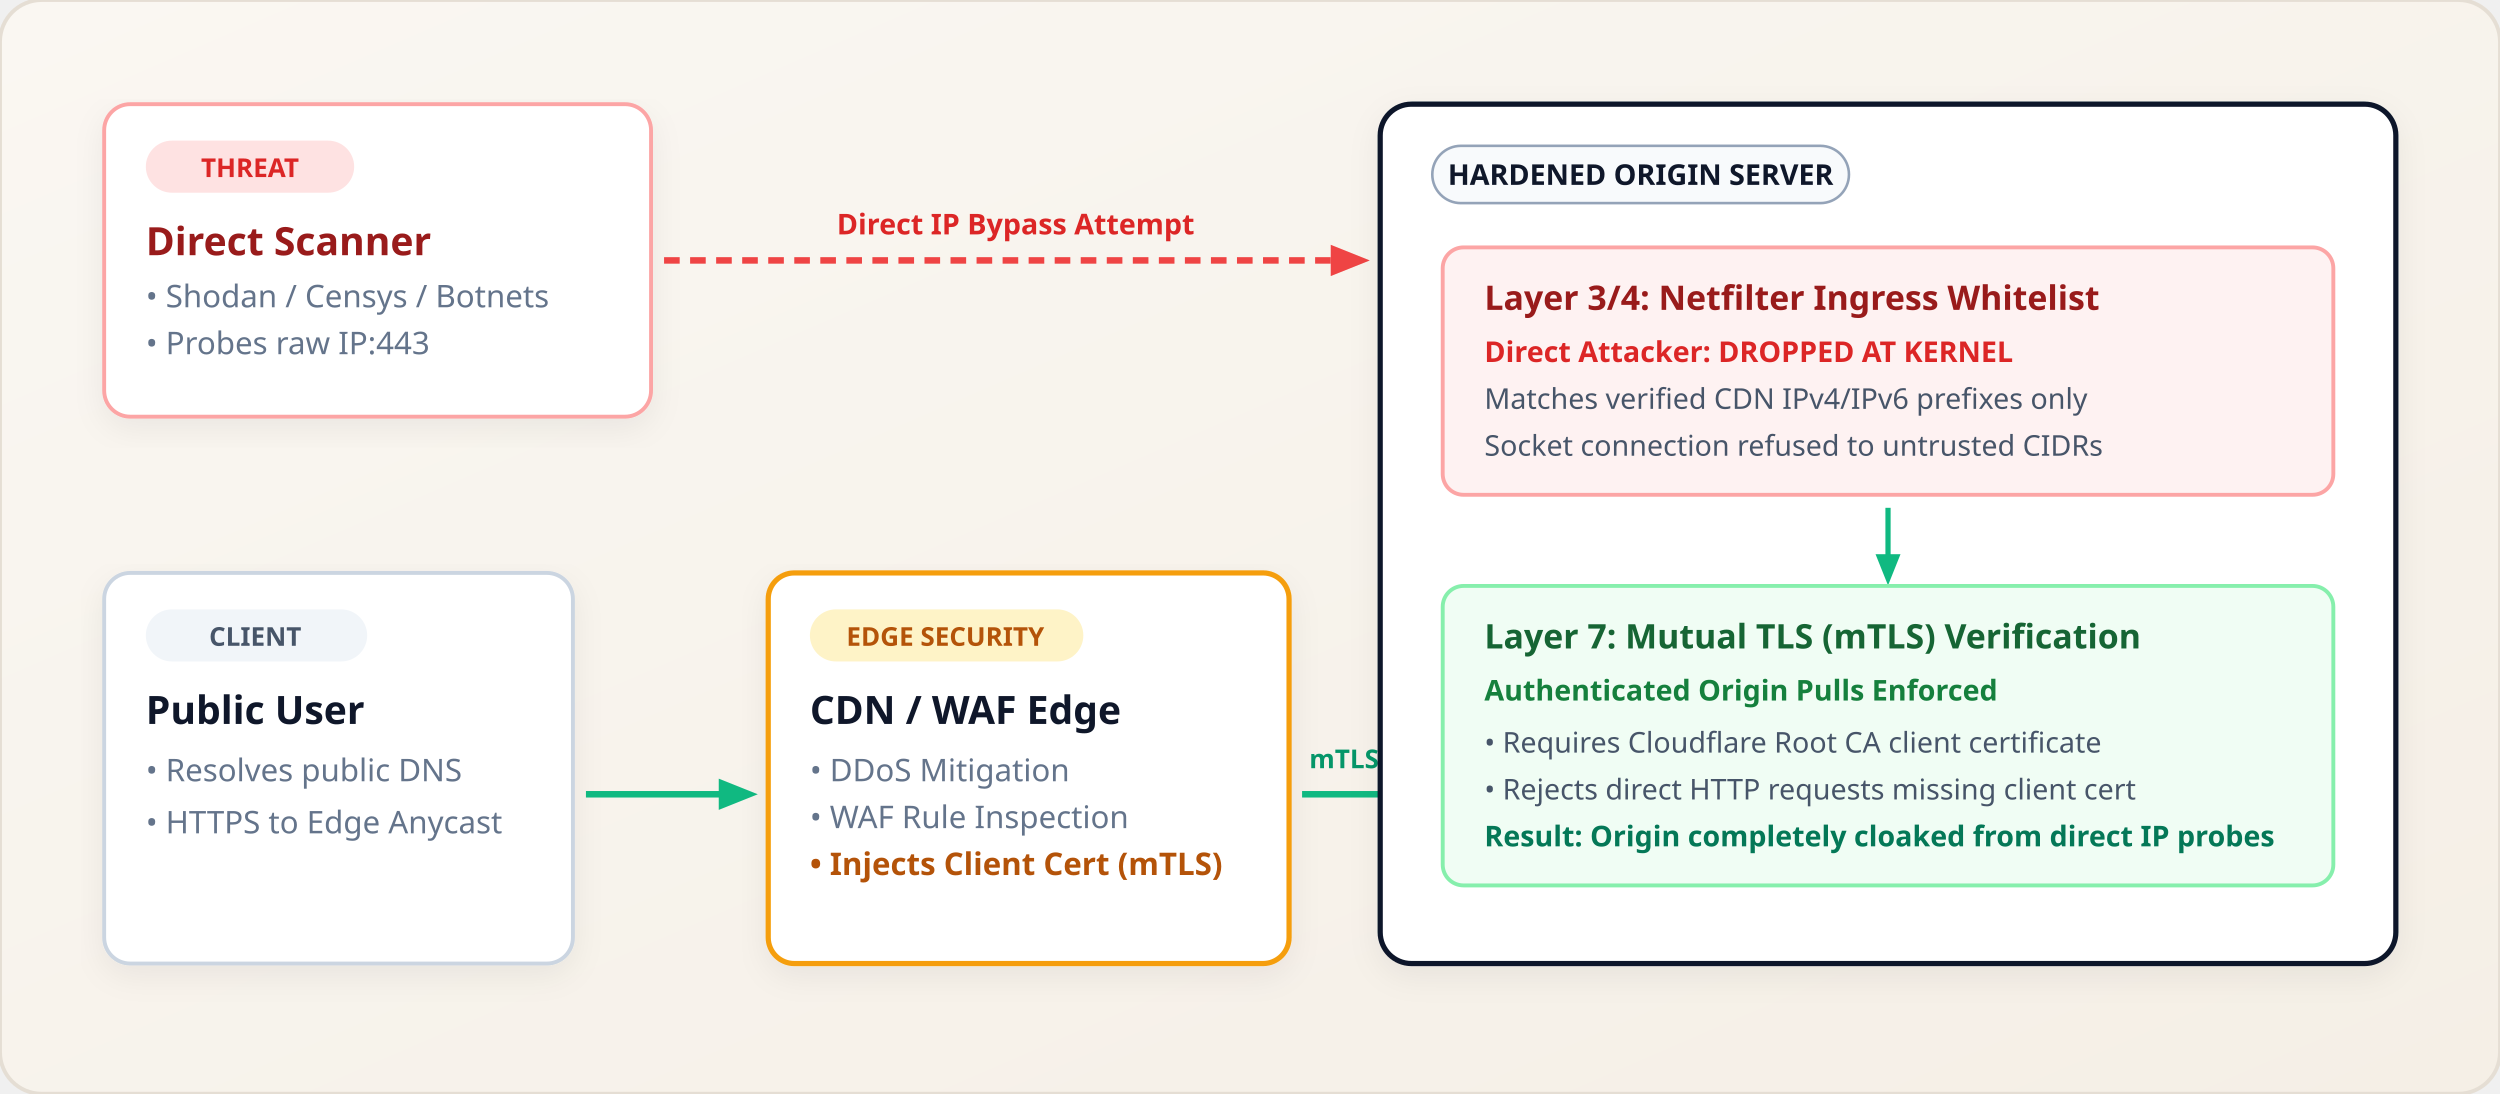
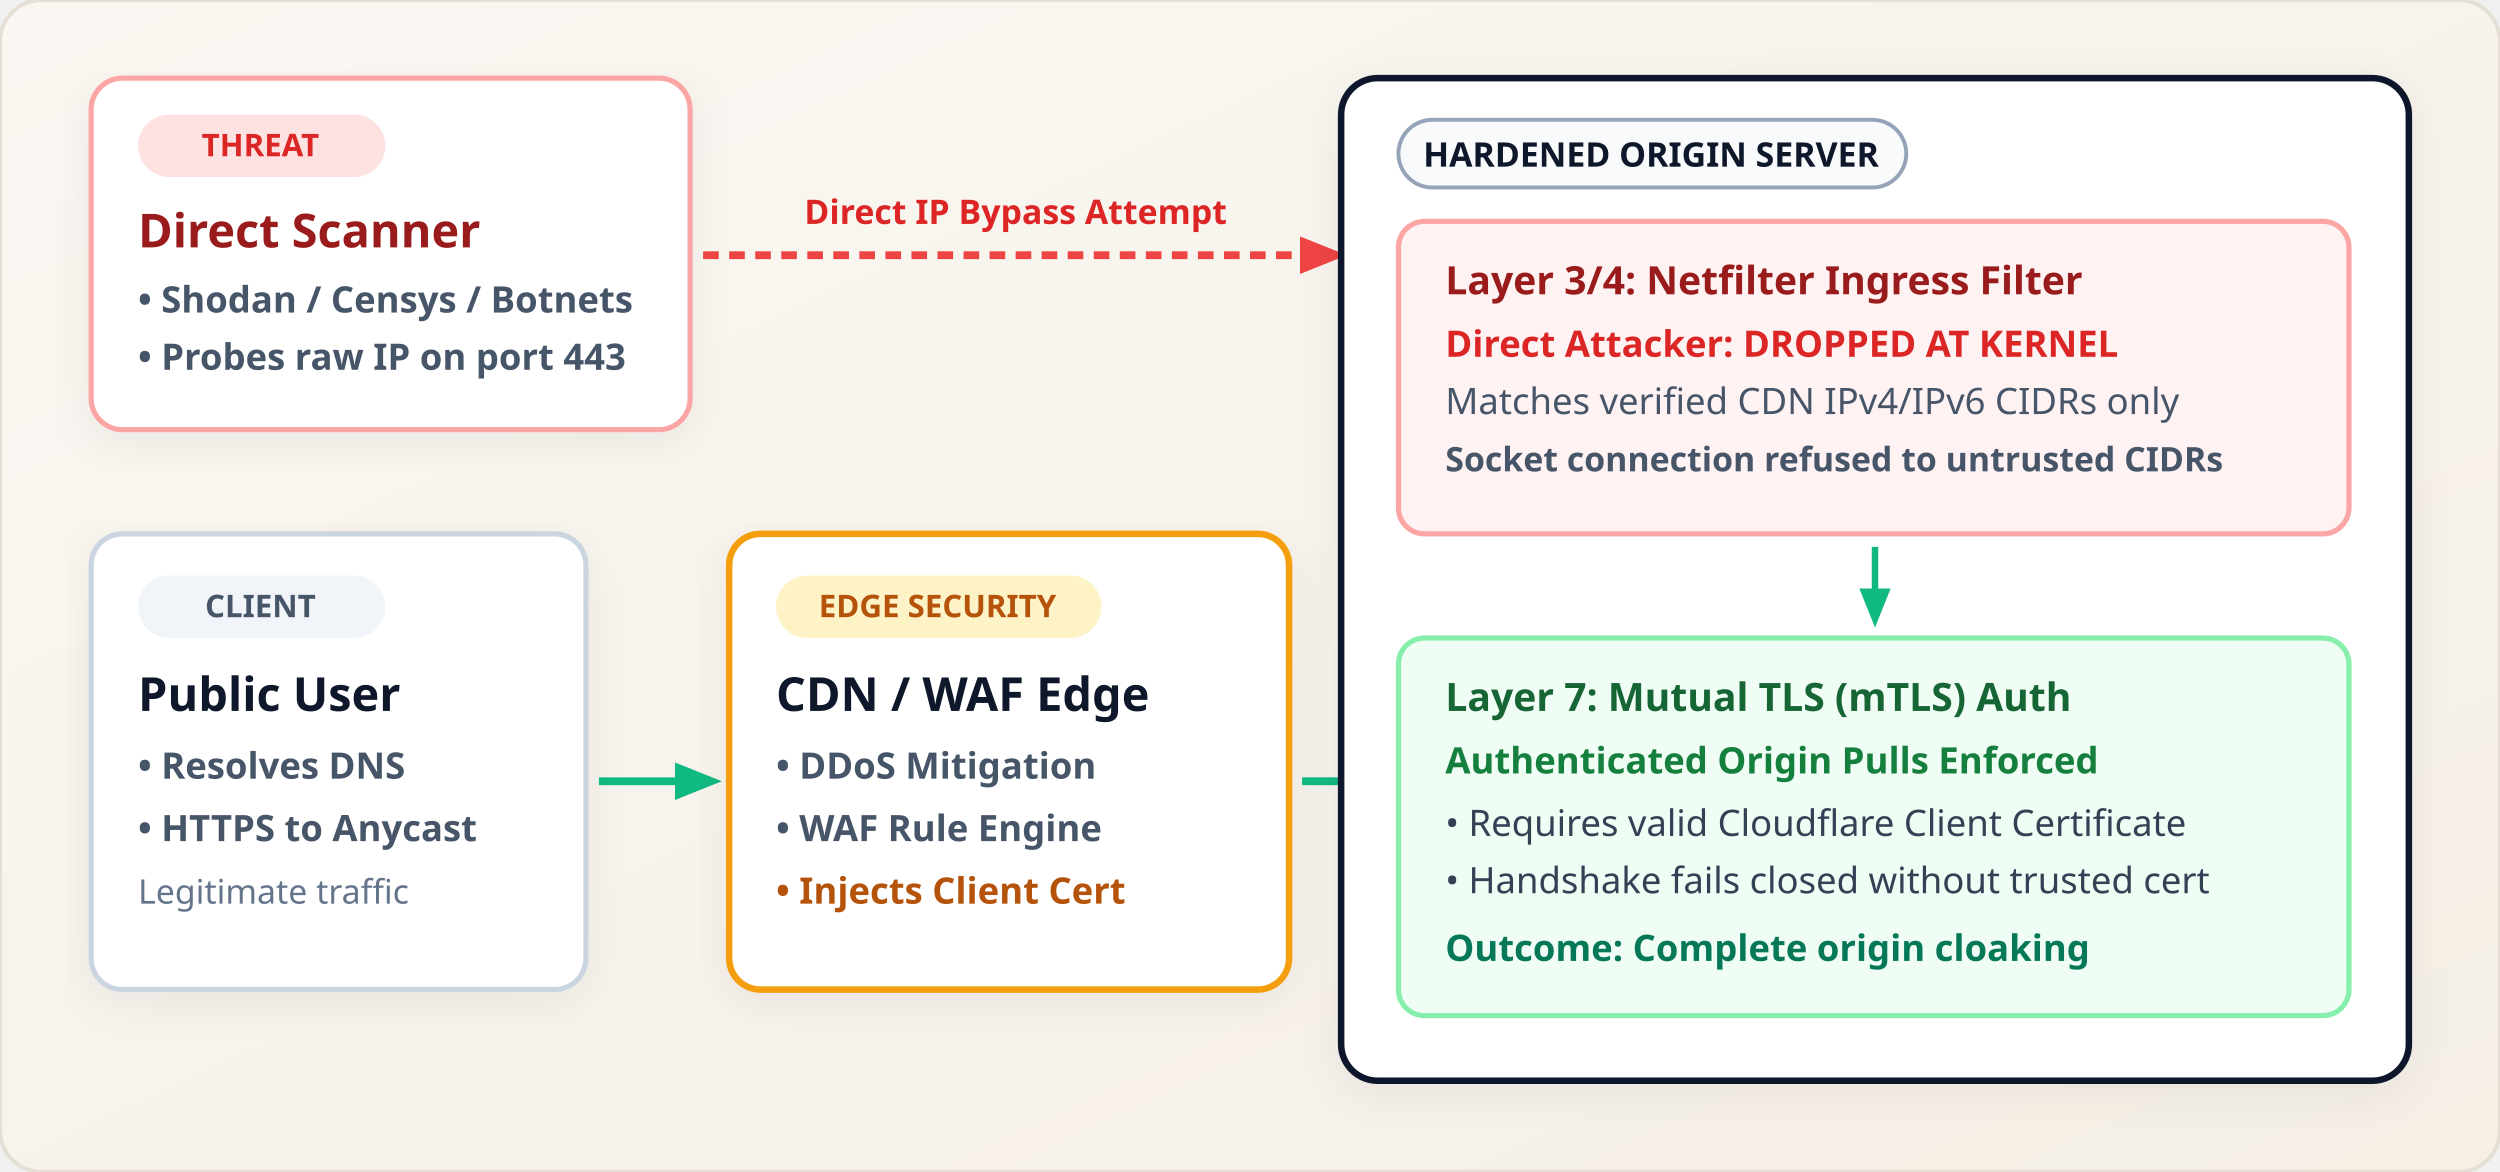
- <svg xmlns="http://www.w3.org/2000/svg" viewBox="0 0 960 420" width="100%" height="auto">
+ <svg xmlns="http://www.w3.org/2000/svg" viewBox="0 0 960 450" width="100%" height="auto">
  <defs>
    <linearGradient id="ztGrad" x1="0%" y1="0%" x2="100%" y2="100%">
      <stop offset="0%" stop-color="#FAF7F2" />
      <stop offset="100%" stop-color="#F5EFE6" />
    </linearGradient>
    <filter id="ztShadow" x="-5%" y="-5%" width="115%" height="115%">
-       <feDropShadow dx="0" dy="4" stdDeviation="6" flood-color="#0f172a" flood-opacity="0.06" />
+       <feDropShadow dx="0" dy="4" stdDeviation="8" flood-color="#0f172a" flood-opacity="0.06" />
    </filter>
    <marker id="zArrowRed" viewBox="0 0 10 10" refX="6" refY="5" markerWidth="6" markerHeight="6" orient="auto-start-reverse">
      <path d="M 0 1 L 10 5 L 0 9 z" fill="#ef4444" />
    </marker>
    <marker id="zArrowGreen" viewBox="0 0 10 10" refX="6" refY="5" markerWidth="6" markerHeight="6" orient="auto-start-reverse">
      <path d="M 0 1 L 10 5 L 0 9 z" fill="#10b981" />
    </marker>
  </defs>
-   <rect width="960" height="420" rx="16" fill="url(#ztGrad)" stroke="#e5ded4" stroke-width="1.5" />
-   <g transform="translate(40, 40)">
-     <rect width="210" height="120" rx="10" fill="#FFFFFF" stroke="#fca5a5" stroke-width="1.5" filter="url(#ztShadow)" />
-     <rect x="16" y="14" width="80" height="20" rx="10" fill="#fee2e2" />
-     <text x="56" y="28" text-anchor="middle" font-family="system-ui, sans-serif" font-size="10" font-weight="700" fill="#dc2626">THREAT</text>
-     <text x="16" y="58" font-family="system-ui, sans-serif" font-size="15" font-weight="800" fill="#991b1b">Direct Scanner</text>
-     <text x="16" y="78" font-family="system-ui, sans-serif" font-size="12" font-weight="500" fill="#64748b">• Shodan / Censys / Botnets</text>
-     <text x="16" y="96" font-family="system-ui, sans-serif" font-size="12" font-weight="500" fill="#64748b">• Probes raw IP:443</text>
-     <path d="M 215 60 L 480 60" fill="none" stroke="#ef4444" stroke-width="2.5" stroke-dasharray="6,4" marker-end="url(#zArrowRed)" />
-     <text x="350" y="50" text-anchor="middle" font-family="system-ui, sans-serif" font-size="11" font-weight="700" fill="#dc2626">Direct IP Bypass Attempt</text>
+   <rect width="960" height="450" rx="16" fill="url(#ztGrad)" stroke="#e5ded4" stroke-width="1.5" />
+   <g transform="translate(35, 30)">
+     <rect width="230" height="135" rx="12" fill="#FFFFFF" stroke="#fca5a5" stroke-width="2" filter="url(#ztShadow)" />
+     <rect x="18" y="14" width="95" height="24" rx="12" fill="#fee2e2" />
+     <text x="65" y="30" text-anchor="middle" font-family="system-ui, sans-serif" font-size="12" font-weight="800" fill="#dc2626">THREAT</text>
+     <text x="18" y="65" font-family="system-ui, sans-serif" font-size="18" font-weight="900" fill="#991b1b">Direct Scanner</text>
+     <text x="18" y="90" font-family="system-ui, sans-serif" font-size="14" font-weight="600" fill="#475569">• Shodan / Censys / Botnets</text>
+     <text x="18" y="112" font-family="system-ui, sans-serif" font-size="14" font-weight="600" fill="#475569">• Probes raw IP on port 443</text>
+     <path d="M 235 68 L 475 68" fill="none" stroke="#ef4444" stroke-width="3" stroke-dasharray="6,4" marker-end="url(#zArrowRed)" />
+     <text x="355" y="56" text-anchor="middle" font-family="system-ui, sans-serif" font-size="13" font-weight="800" fill="#dc2626">Direct IP Bypass Attempt</text>
  </g>
-   <g transform="translate(40, 220)">
-     <rect width="180" height="150" rx="10" fill="#FFFFFF" stroke="#cbd5e1" stroke-width="1.5" filter="url(#ztShadow)" />
-     <rect x="16" y="14" width="85" height="20" rx="10" fill="#f1f5f9" />
-     <text x="58" y="28" text-anchor="middle" font-family="system-ui, sans-serif" font-size="10" font-weight="700" fill="#475569">CLIENT</text>
-     <text x="16" y="58" font-family="system-ui, sans-serif" font-size="15" font-weight="800" fill="#0f172a">Public User</text>
-     <text x="16" y="80" font-family="system-ui, sans-serif" font-size="12" font-weight="500" fill="#64748b">• Resolves public DNS</text>
-     <text x="16" y="100" font-family="system-ui, sans-serif" font-size="12" font-weight="500" fill="#64748b">• HTTPS to Edge Anycast</text>
-     <path d="M 185 85 L 245 85" fill="none" stroke="#10b981" stroke-width="2.5" marker-end="url(#zArrowGreen)" />
-     <g transform="translate(255, 0)">
-       <rect width="200" height="150" rx="10" fill="#FFFFFF" stroke="#f59e0b" stroke-width="2" filter="url(#ztShadow)" />
-       <rect x="16" y="14" width="105" height="20" rx="10" fill="#fef3c7" />
-       <text x="68" y="28" text-anchor="middle" font-family="system-ui, sans-serif" font-size="10" font-weight="700" fill="#b45309">EDGE SECURITY</text>
-       <text x="16" y="58" font-family="system-ui, sans-serif" font-size="15" font-weight="800" fill="#0f172a">CDN / WAF Edge</text>
-       <text x="16" y="80" font-family="system-ui, sans-serif" font-size="12" font-weight="500" fill="#64748b">• DDoS Mitigation</text>
-       <text x="16" y="98" font-family="system-ui, sans-serif" font-size="12" font-weight="500" fill="#64748b">• WAF Rule Inspection</text>
-       <text x="16" y="116" font-family="system-ui, sans-serif" font-size="12" font-weight="700" fill="#b45309">• Injects Client Cert (mTLS)</text>
+   <g transform="translate(35, 205)">
+     <rect width="190" height="175" rx="12" fill="#FFFFFF" stroke="#cbd5e1" stroke-width="2" filter="url(#ztShadow)" />
+     <rect x="18" y="16" width="95" height="24" rx="12" fill="#f1f5f9" />
+     <text x="65" y="32" text-anchor="middle" font-family="system-ui, sans-serif" font-size="12" font-weight="800" fill="#475569">CLIENT</text>
+     <text x="18" y="68" font-family="system-ui, sans-serif" font-size="18" font-weight="900" fill="#0f172a">Public User</text>
+     <text x="18" y="94" font-family="system-ui, sans-serif" font-size="14" font-weight="600" fill="#475569">• Resolves DNS</text>
+     <text x="18" y="118" font-family="system-ui, sans-serif" font-size="14" font-weight="600" fill="#475569">• HTTPS to Anycast</text>
+     <text x="18" y="142" font-family="system-ui, sans-serif" font-size="13" font-weight="500" fill="#64748b">Legitimate traffic</text>
+     <path d="M 195 95 L 235 95" fill="none" stroke="#10b981" stroke-width="3" marker-end="url(#zArrowGreen)" />
+     <g transform="translate(245, 0)">
+       <rect width="215" height="175" rx="12" fill="#FFFFFF" stroke="#f59e0b" stroke-width="2.5" filter="url(#ztShadow)" />
+       <rect x="18" y="16" width="125" height="24" rx="12" fill="#fef3c7" />
+       <text x="80" y="32" text-anchor="middle" font-family="system-ui, sans-serif" font-size="12" font-weight="800" fill="#b45309">EDGE SECURITY</text>
+       <text x="18" y="68" font-family="system-ui, sans-serif" font-size="18" font-weight="900" fill="#0f172a">CDN / WAF Edge</text>
+       <text x="18" y="94" font-family="system-ui, sans-serif" font-size="14" font-weight="600" fill="#475569">• DDoS Mitigation</text>
+       <text x="18" y="118" font-family="system-ui, sans-serif" font-size="14" font-weight="600" fill="#475569">• WAF Rule Engine</text>
+       <text x="18" y="142" font-family="system-ui, sans-serif" font-size="14" font-weight="800" fill="#b45309">• Injects Client Cert</text>
    </g>
-     <path d="M 460 85 L 520 85" fill="none" stroke="#10b981" stroke-width="2.5" marker-end="url(#zArrowGreen)" />
-     <text x="490" y="75" text-anchor="middle" font-family="system-ui, sans-serif" font-size="10" font-weight="700" fill="#059669">mTLS PULL</text>
+     <path d="M 465 95 L 505 95" fill="none" stroke="#10b981" stroke-width="3" marker-end="url(#zArrowGreen)" />
  </g>
-   <g transform="translate(530, 40)">
-     <rect width="390" height="330" rx="12" fill="#FFFFFF" stroke="#0f172a" stroke-width="2" filter="url(#ztShadow)" />
-     <rect x="20" y="16" width="160" height="22" rx="11" fill="#f8fafc" stroke="#94a3b8" stroke-width="1" />
-     <text x="100" y="31" text-anchor="middle" font-family="system-ui, sans-serif" font-size="11" font-weight="700" fill="#0f172a">HARDENED ORIGIN SERVER</text>
-     <g transform="translate(24, 55)">
-       <rect width="342" height="95" rx="8" fill="#fef2f2" stroke="#fca5a5" stroke-width="1.5" />
-       <text x="16" y="24" font-family="system-ui, sans-serif" font-size="13" font-weight="700" fill="#991b1b">Layer 3/4: Netfilter Ingress Whitelist</text>
-       <text x="16" y="44" font-family="system-ui, sans-serif" font-size="11" font-weight="600" fill="#dc2626">Direct Attacker: DROPPED AT KERNEL</text>
-       <text x="16" y="62" font-family="system-ui, sans-serif" font-size="11" font-weight="500" fill="#475569">Matches verified CDN IPv4/IPv6 prefixes only</text>
-       <text x="16" y="80" font-family="system-ui, sans-serif" font-size="11" font-weight="500" fill="#475569">Socket connection refused to untrusted CIDRs</text>
+   <g transform="translate(515, 30)">
+     <rect width="410" height="385" rx="14" fill="#FFFFFF" stroke="#0f172a" stroke-width="2.5" filter="url(#ztShadow)" />
+     <rect x="22" y="16" width="195" height="26" rx="13" fill="#f8fafc" stroke="#94a3b8" stroke-width="1.5" />
+     <text x="119" y="34" text-anchor="middle" font-family="system-ui, sans-serif" font-size="13" font-weight="900" fill="#0f172a">HARDENED ORIGIN SERVER</text>
+     <g transform="translate(22, 55)">
+       <rect width="365" height="120" rx="10" fill="#fef2f2" stroke="#fca5a5" stroke-width="2" />
+       <text x="18" y="28" font-family="system-ui, sans-serif" font-size="15" font-weight="800" fill="#991b1b">Layer 3/4: Netfilter Ingress Filter</text>
+       <text x="18" y="52" font-family="system-ui, sans-serif" font-size="14" font-weight="700" fill="#dc2626">Direct Attacker: DROPPED AT KERNEL</text>
+       <text x="18" y="74" font-family="system-ui, sans-serif" font-size="14" font-weight="500" fill="#475569">Matches verified CDN IPv4/IPv6 CIDRs only</text>
+       <text x="18" y="96" font-family="system-ui, sans-serif" font-size="13" font-weight="600" fill="#475569">Socket connection refused to untrusted CIDRs</text>
    </g>
-     <path d="M 195 155 L 195 180" fill="none" stroke="#10b981" stroke-width="2" marker-end="url(#zArrowGreen)" />
-     <g transform="translate(24, 185)">
-       <rect width="342" height="115" rx="8" fill="#f0fdf4" stroke="#86efac" stroke-width="1.5" />
-       <text x="16" y="24" font-family="system-ui, sans-serif" font-size="13" font-weight="700" fill="#166534">Layer 7: Mutual TLS (mTLS) Verification</text>
-       <text x="16" y="44" font-family="system-ui, sans-serif" font-size="11" font-weight="600" fill="#15803d">Authenticated Origin Pulls Enforced</text>
-       <text x="16" y="64" font-family="system-ui, sans-serif" font-size="11" font-weight="500" fill="#475569">• Requires Cloudflare Root CA client certificate</text>
-       <text x="16" y="82" font-family="system-ui, sans-serif" font-size="11" font-weight="500" fill="#475569">• Rejects direct HTTP requests missing client cert</text>
-       <text x="16" y="100" font-family="system-ui, sans-serif" font-size="11" font-weight="700" fill="#047857">Result: Origin completely cloaked from direct IP probes</text>
+     <path d="M 205 180 L 205 205" fill="none" stroke="#10b981" stroke-width="2.5" marker-end="url(#zArrowGreen)" />
+     <g transform="translate(22, 215)">
+       <rect width="365" height="145" rx="10" fill="#f0fdf4" stroke="#86efac" stroke-width="2" />
+       <text x="18" y="28" font-family="system-ui, sans-serif" font-size="15" font-weight="800" fill="#166534">Layer 7: Mutual TLS (mTLS) Auth</text>
+       <text x="18" y="52" font-family="system-ui, sans-serif" font-size="14" font-weight="700" fill="#15803d">Authenticated Origin Pulls Enforced</text>
+       <text x="18" y="76" font-family="system-ui, sans-serif" font-size="14" font-weight="500" fill="#334155">• Requires valid Cloudflare Client Certificate</text>
+       <text x="18" y="98" font-family="system-ui, sans-serif" font-size="14" font-weight="500" fill="#334155">• Handshake fails closed without trusted cert</text>
+       <text x="18" y="124" font-family="system-ui, sans-serif" font-size="14" font-weight="800" fill="#047857">Outcome: Complete origin cloaking</text>
    </g>
  </g>
</svg>
